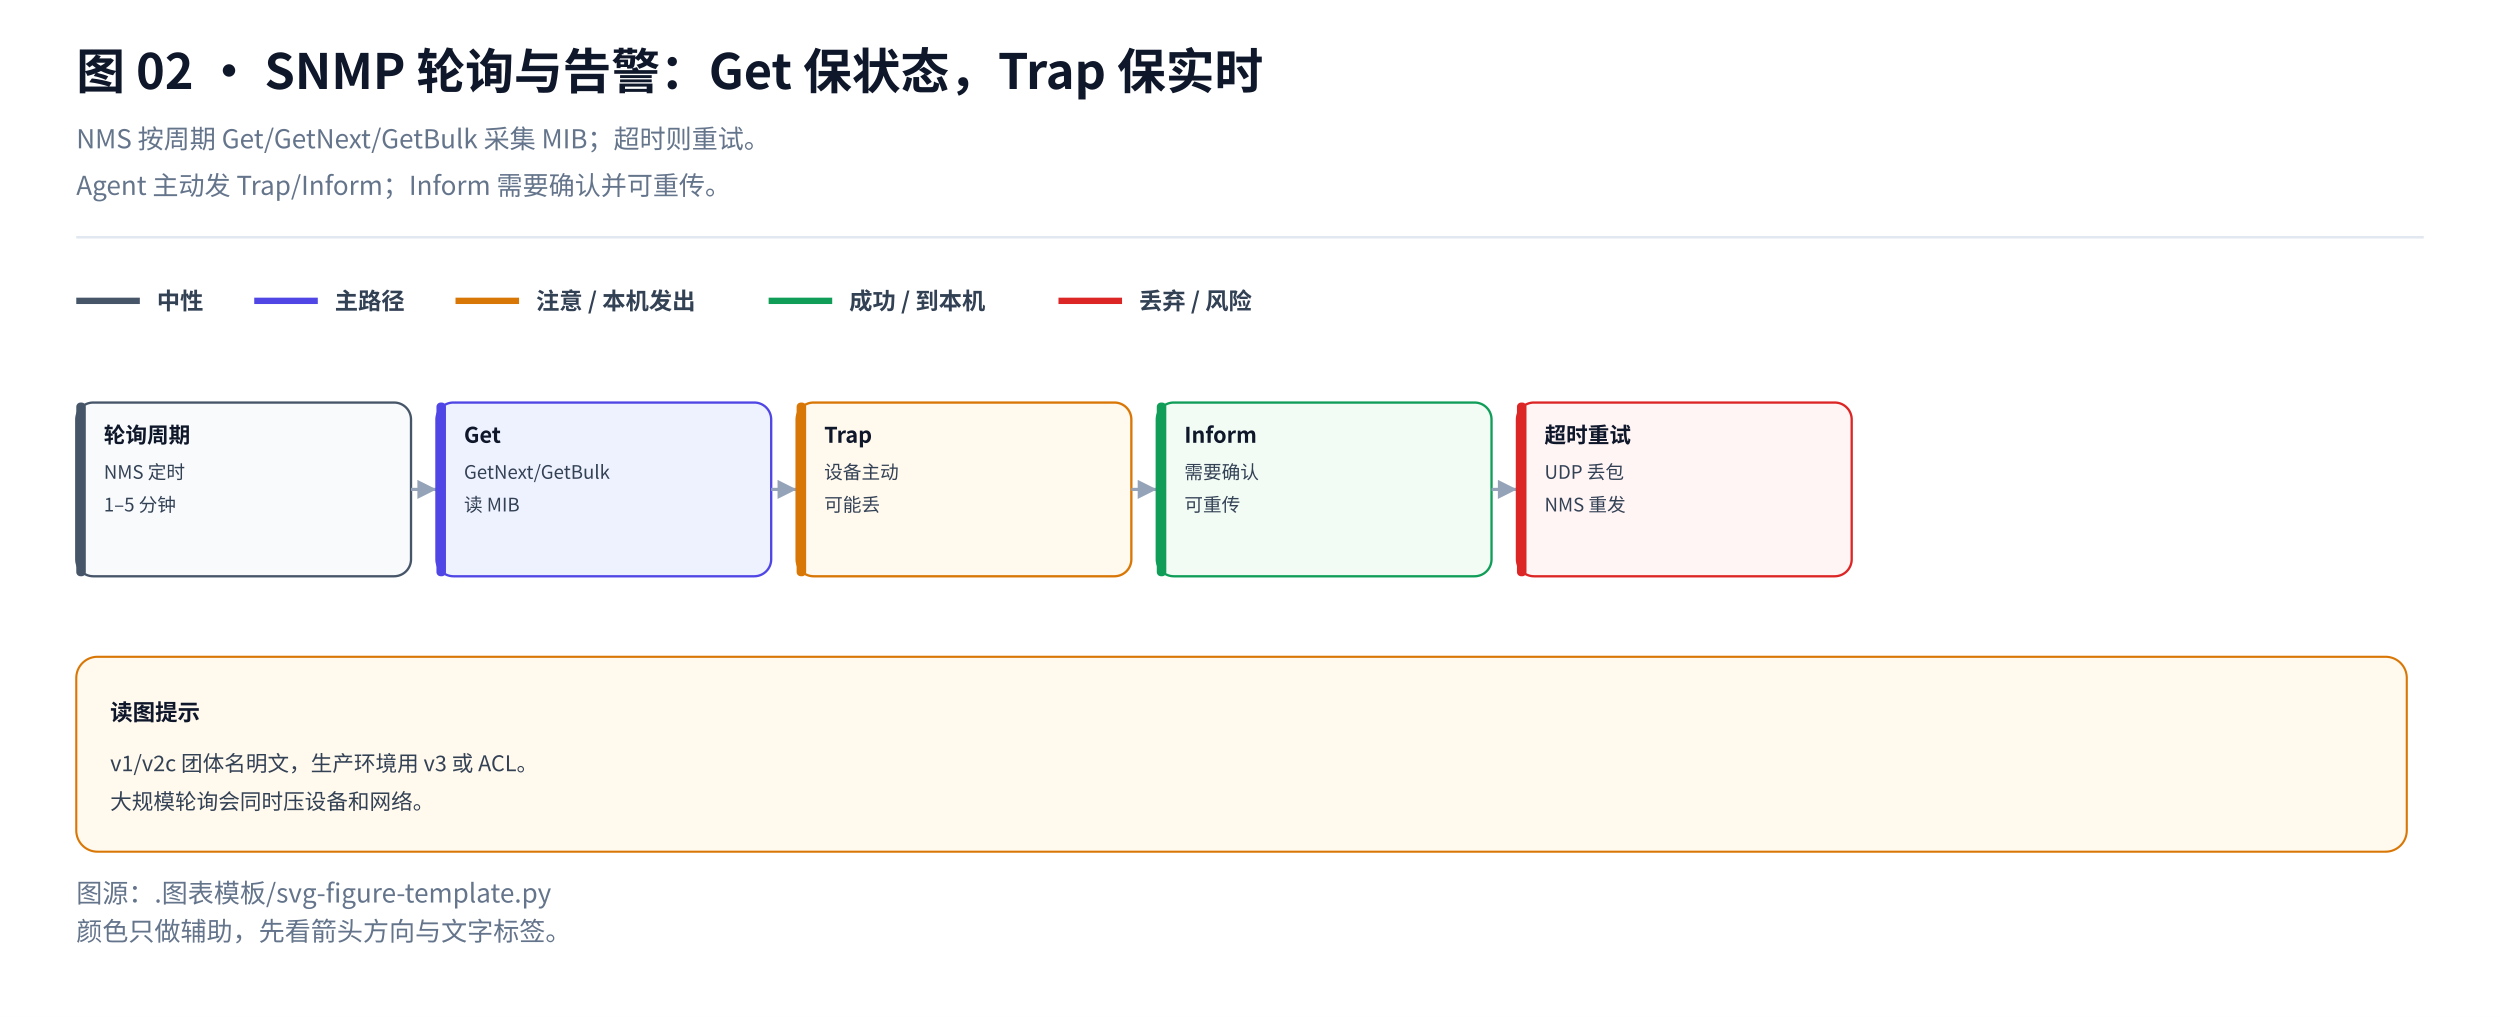
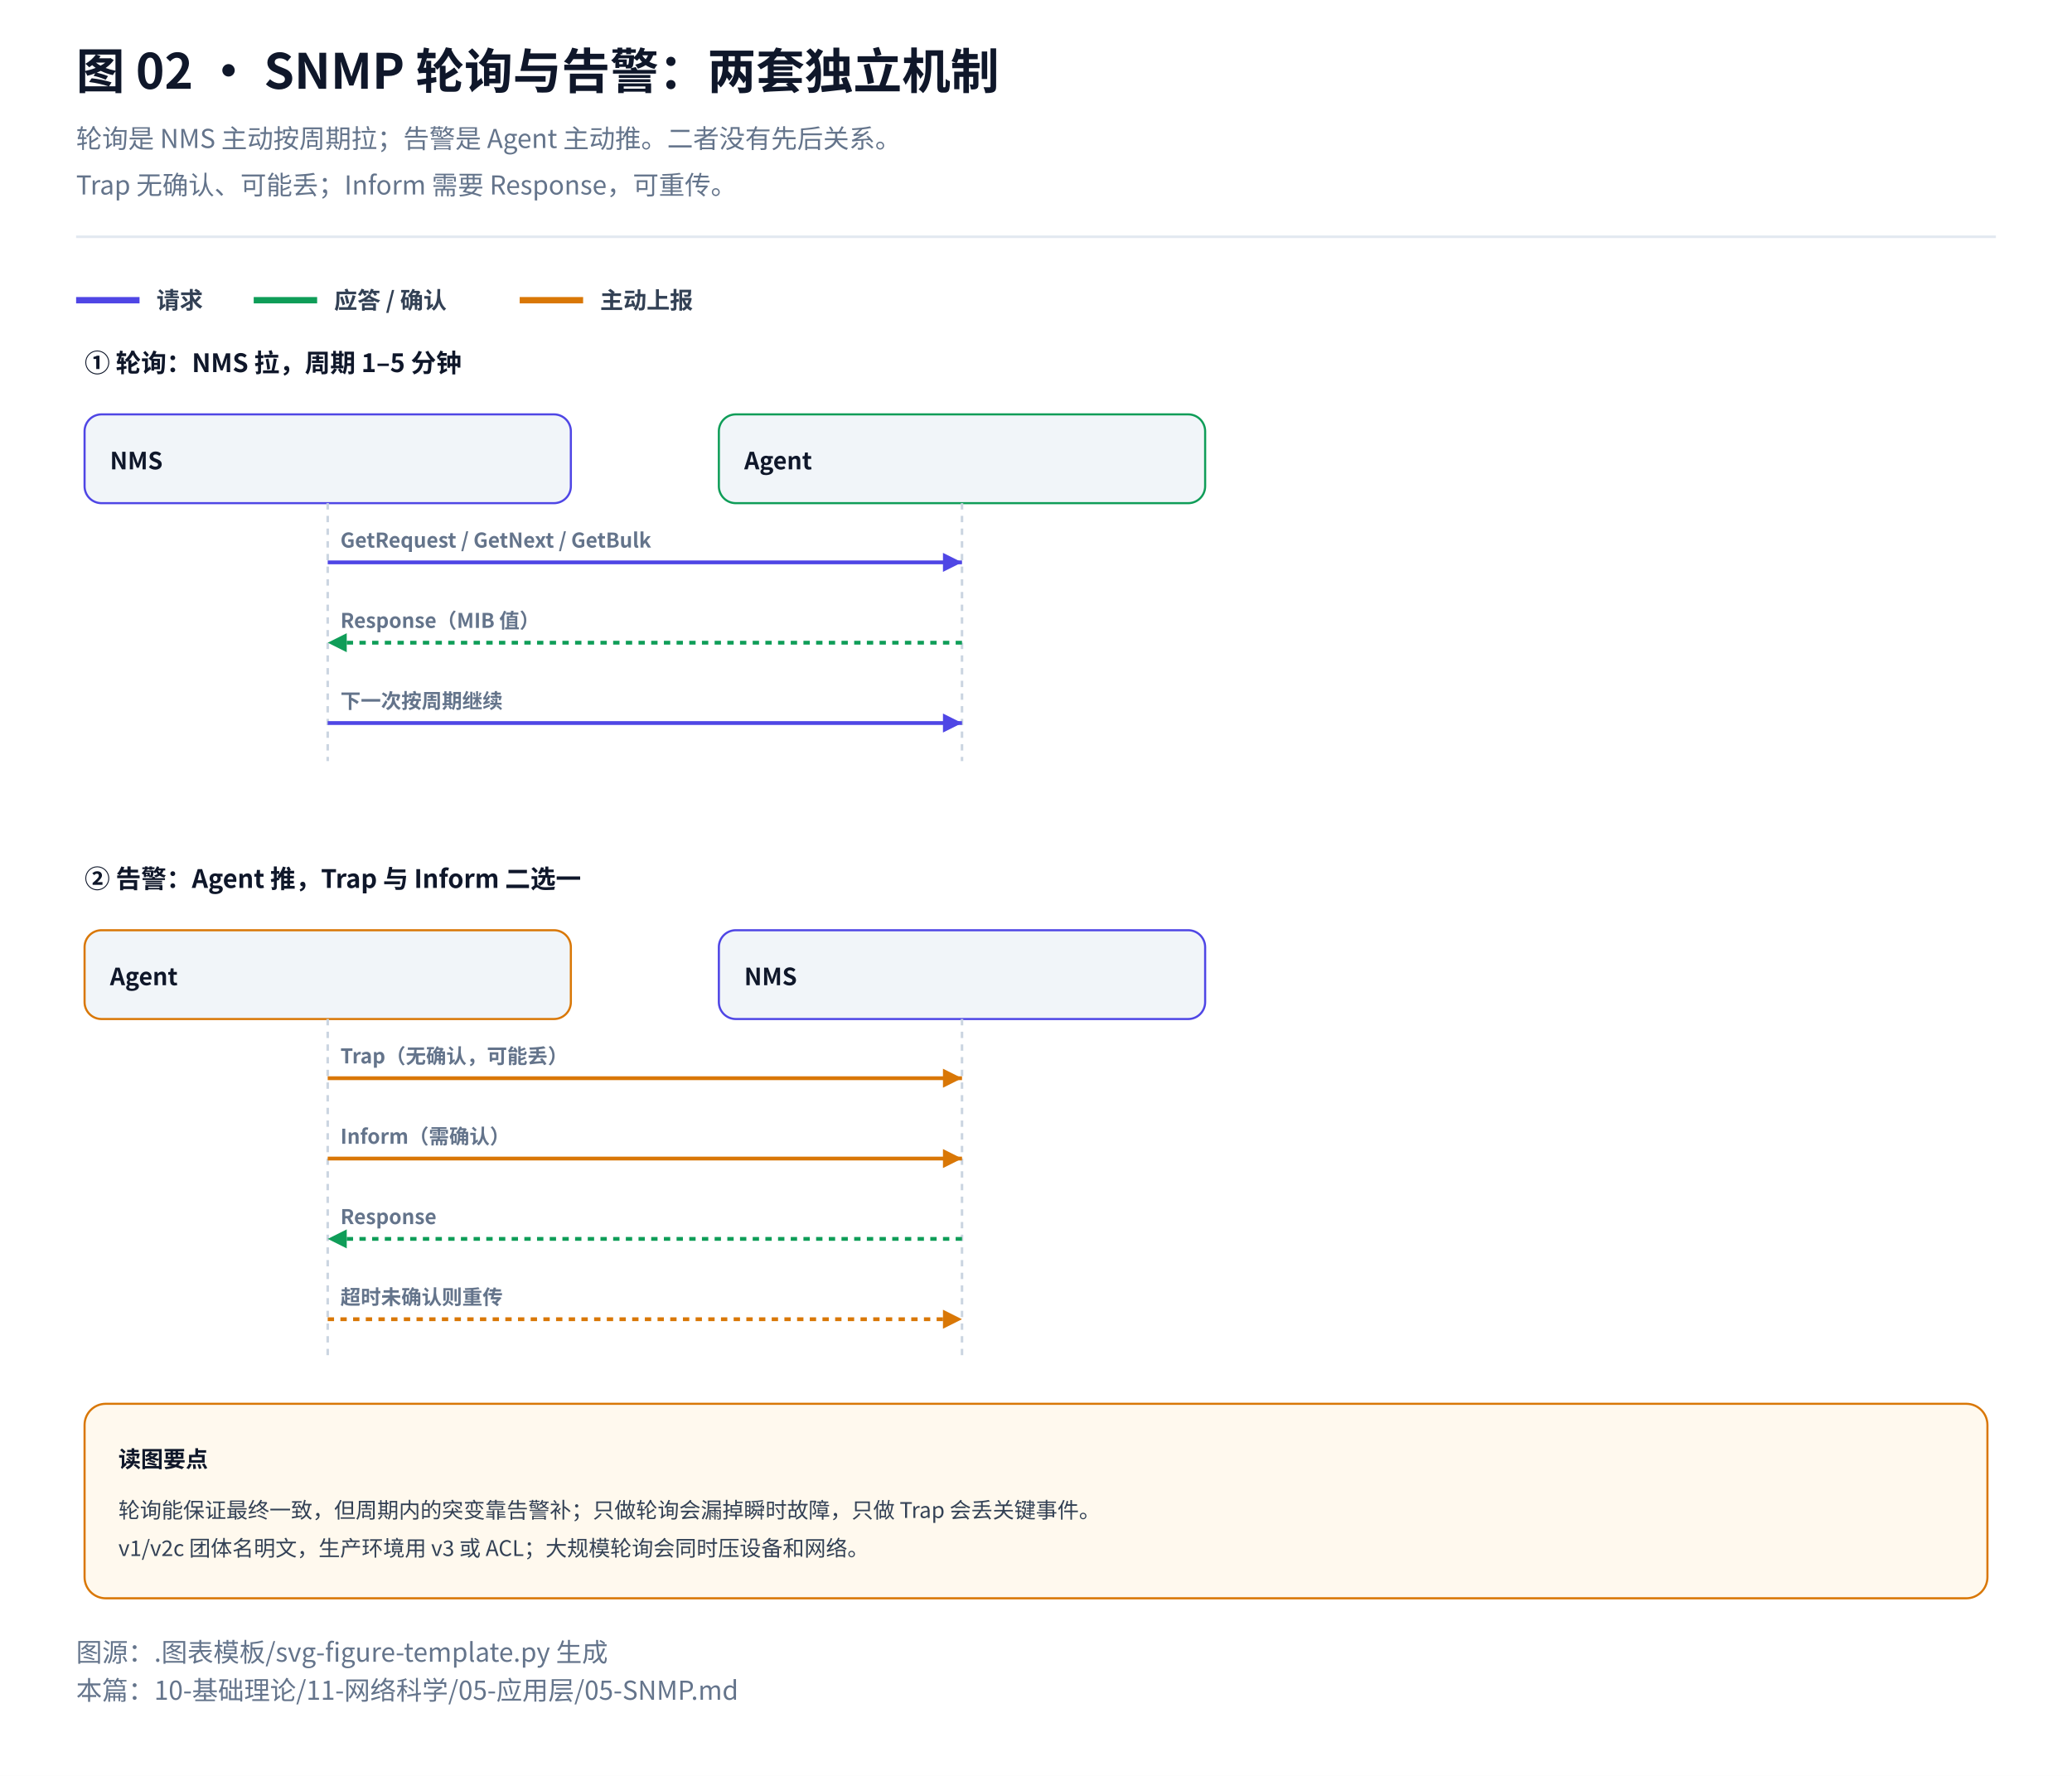
- <svg xmlns="http://www.w3.org/2000/svg" width="1180" height="480" viewBox="0 0 1180 480" font-family="'Noto Sans CJK SC','Source Han Sans SC','WenQuanYi Micro Hei',sans-serif">
-   <rect width="1180" height="480" fill="#ffffff" />
-   <line x1="36" y1="112" x2="1144" y2="112" stroke="#e2e8f0" stroke-width="1.2" />
-   <text x="36" y="42" font-size="23" fill="#0f172a" xml:space="preserve" font-weight="700">图 02 · SNMP 轮询与告警：Get 保状态，Trap 保实时</text>
-   <text x="36" y="70" font-size="12.3" fill="#64748b" xml:space="preserve">NMS 按周期 Get/GetNext/GetBulk 采集 MIB；超时则重试。</text>
-   <text x="36" y="92" font-size="12.3" fill="#64748b" xml:space="preserve">Agent 主动发 Trap/Inform；Inform 需要确认并可重传。</text>
-   <line x1="36" y1="142" x2="66" y2="142" stroke="#475569" stroke-width="3" />
-   <text x="74" y="146" font-size="11" fill="#334155" xml:space="preserve" font-weight="600">中性</text>
-   <line x1="120" y1="142" x2="150" y2="142" stroke="#4f46e5" stroke-width="3" />
-   <text x="158" y="146" font-size="11" fill="#334155" xml:space="preserve" font-weight="600">主路径</text>
-   <line x1="215" y1="142" x2="245" y2="142" stroke="#d97706" stroke-width="3" />
-   <text x="253" y="146" font-size="11" fill="#334155" xml:space="preserve" font-weight="600">注意 / 本机发出</text>
-   <line x1="362.8" y1="142" x2="392.8" y2="142" stroke="#0f9d58" stroke-width="3" />
-   <text x="400.8" y="146" font-size="11" fill="#334155" xml:space="preserve" font-weight="600">成功 / 到本机</text>
-   <line x1="499.6" y1="142" x2="529.6" y2="142" stroke="#dc2626" stroke-width="3" />
-   <text x="537.6" y="146" font-size="11" fill="#334155" xml:space="preserve" font-weight="600">丢弃 / 风险</text>
-   <rect x="36" y="190" width="158" height="82" fill="#f8fafc" rx="8" stroke="#475569" stroke-width="1.1" />
-   <rect x="36" y="190" width="4.5" height="82" fill="#475569" rx="2" />
-   <text x="49" y="209" font-size="10.2" fill="#0f172a" xml:space="preserve" font-weight="700">轮询周期</text>
-   <text x="49" y="226" font-size="8.8" fill="#334155" xml:space="preserve">NMS 定时</text>
-   <text x="49" y="241.4" font-size="8.8" fill="#334155" xml:space="preserve">1–5 分钟</text>
-   <line x1="194" y1="231" x2="206" y2="231" stroke="#94a3b8" stroke-width="1.5" />
-   <polygon points="206,231 197,226.5 197,235.5" fill="#94a3b8" />
-   <rect x="206" y="190" width="158" height="82" fill="#eef2ff" rx="8" stroke="#4f46e5" stroke-width="1.1" />
-   <rect x="206" y="190" width="4.5" height="82" fill="#4f46e5" rx="2" />
-   <text x="219" y="209" font-size="10.2" fill="#0f172a" xml:space="preserve" font-weight="700">Get</text>
-   <text x="219" y="226" font-size="8.8" fill="#334155" xml:space="preserve">GetNext/GetBulk</text>
-   <text x="219" y="241.4" font-size="8.8" fill="#334155" xml:space="preserve">读 MIB</text>
-   <line x1="364" y1="231" x2="376" y2="231" stroke="#94a3b8" stroke-width="1.5" />
-   <polygon points="376,231 367,226.5 367,235.5" fill="#94a3b8" />
-   <rect x="376" y="190" width="158" height="82" fill="#fff9ee" rx="8" stroke="#d97706" stroke-width="1.1" />
-   <rect x="376" y="190" width="4.5" height="82" fill="#d97706" rx="2" />
-   <text x="389" y="209" font-size="10.2" fill="#0f172a" xml:space="preserve" font-weight="700">Trap</text>
-   <text x="389" y="226" font-size="8.8" fill="#334155" xml:space="preserve">设备主动</text>
-   <text x="389" y="241.4" font-size="8.8" fill="#334155" xml:space="preserve">可能丢</text>
-   <line x1="534" y1="231" x2="546" y2="231" stroke="#94a3b8" stroke-width="1.5" />
-   <polygon points="546,231 537,226.5 537,235.5" fill="#94a3b8" />
-   <rect x="546" y="190" width="158" height="82" fill="#f2fcf5" rx="8" stroke="#0f9d58" stroke-width="1.1" />
-   <rect x="546" y="190" width="4.5" height="82" fill="#0f9d58" rx="2" />
-   <text x="559" y="209" font-size="10.2" fill="#0f172a" xml:space="preserve" font-weight="700">Inform</text>
-   <text x="559" y="226" font-size="8.8" fill="#334155" xml:space="preserve">需要确认</text>
-   <text x="559" y="241.4" font-size="8.8" fill="#334155" xml:space="preserve">可重传</text>
-   <line x1="704" y1="231" x2="716" y2="231" stroke="#94a3b8" stroke-width="1.5" />
-   <polygon points="716,231 707,226.5 707,235.5" fill="#94a3b8" />
-   <rect x="716" y="190" width="158" height="82" fill="#fff5f5" rx="8" stroke="#dc2626" stroke-width="1.1" />
-   <rect x="716" y="190" width="4.5" height="82" fill="#dc2626" rx="2" />
-   <text x="729" y="209" font-size="10.2" fill="#0f172a" xml:space="preserve" font-weight="700">超时重试</text>
-   <text x="729" y="226" font-size="8.8" fill="#334155" xml:space="preserve">UDP 丢包</text>
-   <text x="729" y="241.4" font-size="8.8" fill="#334155" xml:space="preserve">NMS 重发</text>
-   <rect x="36" y="310" width="1100" height="92" fill="#fff9ee" rx="10" stroke="#d97706" stroke-width="1" />
-   <text x="52" y="340" font-size="10.6" fill="#0f172a" xml:space="preserve" font-weight="700">读图提示</text>
-   <text x="52" y="364" font-size="10.2" fill="#334155" xml:space="preserve">v1/v2c 团体名明文，生产环境用 v3 或 ACL。</text>
-   <text x="52" y="382" font-size="10.2" fill="#334155" xml:space="preserve">大规模轮询会同时压设备和网络。</text>
-   <text x="36" y="426" font-size="12.3" fill="#64748b" xml:space="preserve">图源：.图表模板/svg-figure-template.py</text>
-   <text x="36" y="444" font-size="12.3" fill="#64748b" xml:space="preserve">颜色只做辅助，先看箭头方向与文字标签。</text>
+ <svg xmlns="http://www.w3.org/2000/svg" width="980" height="840" viewBox="0 0 980 840" font-family="'Noto Sans CJK SC','Source Han Sans SC','WenQuanYi Micro Hei',sans-serif">
+   <rect width="980" height="840" fill="#ffffff" />
+   <line x1="36" y1="112" x2="944" y2="112" stroke="#e2e8f0" stroke-width="1.2" />
+   <text x="36" y="42" font-size="23" fill="#0f172a" xml:space="preserve" font-weight="700">图 02 · SNMP 轮询与告警：两套独立机制</text>
+   <text x="36" y="70" font-size="12.3" fill="#64748b" xml:space="preserve">轮询是 NMS 主动按周期拉；告警是 Agent 主动推。二者没有先后关系。</text>
+   <text x="36" y="92" font-size="12.3" fill="#64748b" xml:space="preserve">Trap 无确认、可能丢；Inform 需要 Response，可重传。</text>
+   <line x1="36" y1="142" x2="66" y2="142" stroke="#4f46e5" stroke-width="3" />
+   <text x="74" y="146" font-size="11" fill="#334155" xml:space="preserve" font-weight="600">请求</text>
+   <line x1="120" y1="142" x2="150" y2="142" stroke="#0f9d58" stroke-width="3" />
+   <text x="158" y="146" font-size="11" fill="#334155" xml:space="preserve" font-weight="600">应答 / 确认</text>
+   <line x1="245.8" y1="142" x2="275.8" y2="142" stroke="#d97706" stroke-width="3" />
+   <text x="283.8" y="146" font-size="11" fill="#334155" xml:space="preserve" font-weight="600">主动上报</text>
+   <text x="40" y="176" font-size="12" fill="#0f172a" xml:space="preserve" font-weight="700">① 轮询：NMS 拉，周期 1–5 分钟</text>
+   <rect x="40" y="196" width="230" height="42" fill="#f1f5f9" rx="8" stroke="#4f46e5" stroke-width="1" />
+   <text x="52" y="222" font-size="11.2" fill="#0f172a" xml:space="preserve" font-weight="700">NMS</text>
+   <rect x="340" y="196" width="230" height="42" fill="#f1f5f9" rx="8" stroke="#0f9d58" stroke-width="1" />
+   <text x="352" y="222" font-size="11.2" fill="#0f172a" xml:space="preserve" font-weight="700">Agent</text>
+   <line x1="155" y1="238" x2="155" y2="360" stroke="#cbd5e1" stroke-width="1.2" stroke-dasharray="3 3" />
+   <line x1="455" y1="238" x2="455" y2="360" stroke="#cbd5e1" stroke-width="1.2" stroke-dasharray="3 3" />
+   <line x1="155" y1="266" x2="455" y2="266" stroke="#4f46e5" stroke-width="1.8" />
+   <polygon points="455,266 446,261.5 446,270.5" fill="#4f46e5" />
+   <text x="161" y="259" font-size="9.6" fill="#64748b" xml:space="preserve" font-weight="600">GetRequest / GetNext / GetBulk</text>
+   <line x1="455" y1="304" x2="155" y2="304" stroke="#0f9d58" stroke-width="1.8" stroke-dasharray="3 3" />
+   <polygon points="155,304 164,308.5 164,299.5" fill="#0f9d58" />
+   <text x="161" y="297" font-size="9.6" fill="#64748b" xml:space="preserve" font-weight="600">Response（MIB 值）</text>
+   <line x1="155" y1="342" x2="455" y2="342" stroke="#4f46e5" stroke-width="1.8" />
+   <polygon points="455,342 446,337.5 446,346.5" fill="#4f46e5" />
+   <text x="161" y="335" font-size="9.6" fill="#64748b" xml:space="preserve" font-weight="600">下一次按周期继续</text>
+   <text x="40" y="420" font-size="12" fill="#0f172a" xml:space="preserve" font-weight="700">② 告警：Agent 推，Trap 与 Inform 二选一</text>
+   <rect x="40" y="440" width="230" height="42" fill="#f1f5f9" rx="8" stroke="#d97706" stroke-width="1" />
+   <text x="52" y="466" font-size="11.2" fill="#0f172a" xml:space="preserve" font-weight="700">Agent</text>
+   <rect x="340" y="440" width="230" height="42" fill="#f1f5f9" rx="8" stroke="#4f46e5" stroke-width="1" />
+   <text x="352" y="466" font-size="11.2" fill="#0f172a" xml:space="preserve" font-weight="700">NMS</text>
+   <line x1="155" y1="482" x2="155" y2="642" stroke="#cbd5e1" stroke-width="1.2" stroke-dasharray="3 3" />
+   <line x1="455" y1="482" x2="455" y2="642" stroke="#cbd5e1" stroke-width="1.2" stroke-dasharray="3 3" />
+   <line x1="155" y1="510" x2="455" y2="510" stroke="#d97706" stroke-width="1.8" />
+   <polygon points="455,510 446,505.5 446,514.5" fill="#d97706" />
+   <text x="161" y="503" font-size="9.6" fill="#64748b" xml:space="preserve" font-weight="600">Trap（无确认，可能丢）</text>
+   <line x1="155" y1="548" x2="455" y2="548" stroke="#d97706" stroke-width="1.8" />
+   <polygon points="455,548 446,543.5 446,552.5" fill="#d97706" />
+   <text x="161" y="541" font-size="9.6" fill="#64748b" xml:space="preserve" font-weight="600">Inform（需确认）</text>
+   <line x1="455" y1="586" x2="155" y2="586" stroke="#0f9d58" stroke-width="1.8" stroke-dasharray="3 3" />
+   <polygon points="155,586 164,590.5 164,581.5" fill="#0f9d58" />
+   <text x="161" y="579" font-size="9.6" fill="#64748b" xml:space="preserve" font-weight="600">Response</text>
+   <line x1="155" y1="624" x2="455" y2="624" stroke="#d97706" stroke-width="1.8" stroke-dasharray="3 3" />
+   <polygon points="455,624 446,619.5 446,628.5" fill="#d97706" />
+   <text x="161" y="617" font-size="9.6" fill="#64748b" xml:space="preserve" font-weight="600">超时未确认则重传</text>
+   <rect x="40" y="664" width="900" height="92" fill="#fff9ee" rx="10" stroke="#d97706" stroke-width="1" />
+   <text x="56" y="694" font-size="10.6" fill="#0f172a" xml:space="preserve" font-weight="700">读图要点</text>
+   <text x="56" y="718" font-size="10.2" fill="#334155" xml:space="preserve">轮询能保证最终一致，但周期内的突变靠告警补；只做轮询会漏掉瞬时故障，只做 Trap 会丢关键事件。</text>
+   <text x="56" y="736" font-size="10.2" fill="#334155" xml:space="preserve">v1/v2c 团体名明文，生产环境用 v3 或 ACL；大规模轮询会同时压设备和网络。</text>
+   <text x="36" y="786" font-size="12.3" fill="#64748b" xml:space="preserve">图源：.图表模板/svg-figure-template.py 生成</text>
+   <text x="36" y="804" font-size="12.3" fill="#64748b" xml:space="preserve">本篇：10-基础理论/11-网络科学/05-应用层/05-SNMP.md</text>
</svg>
